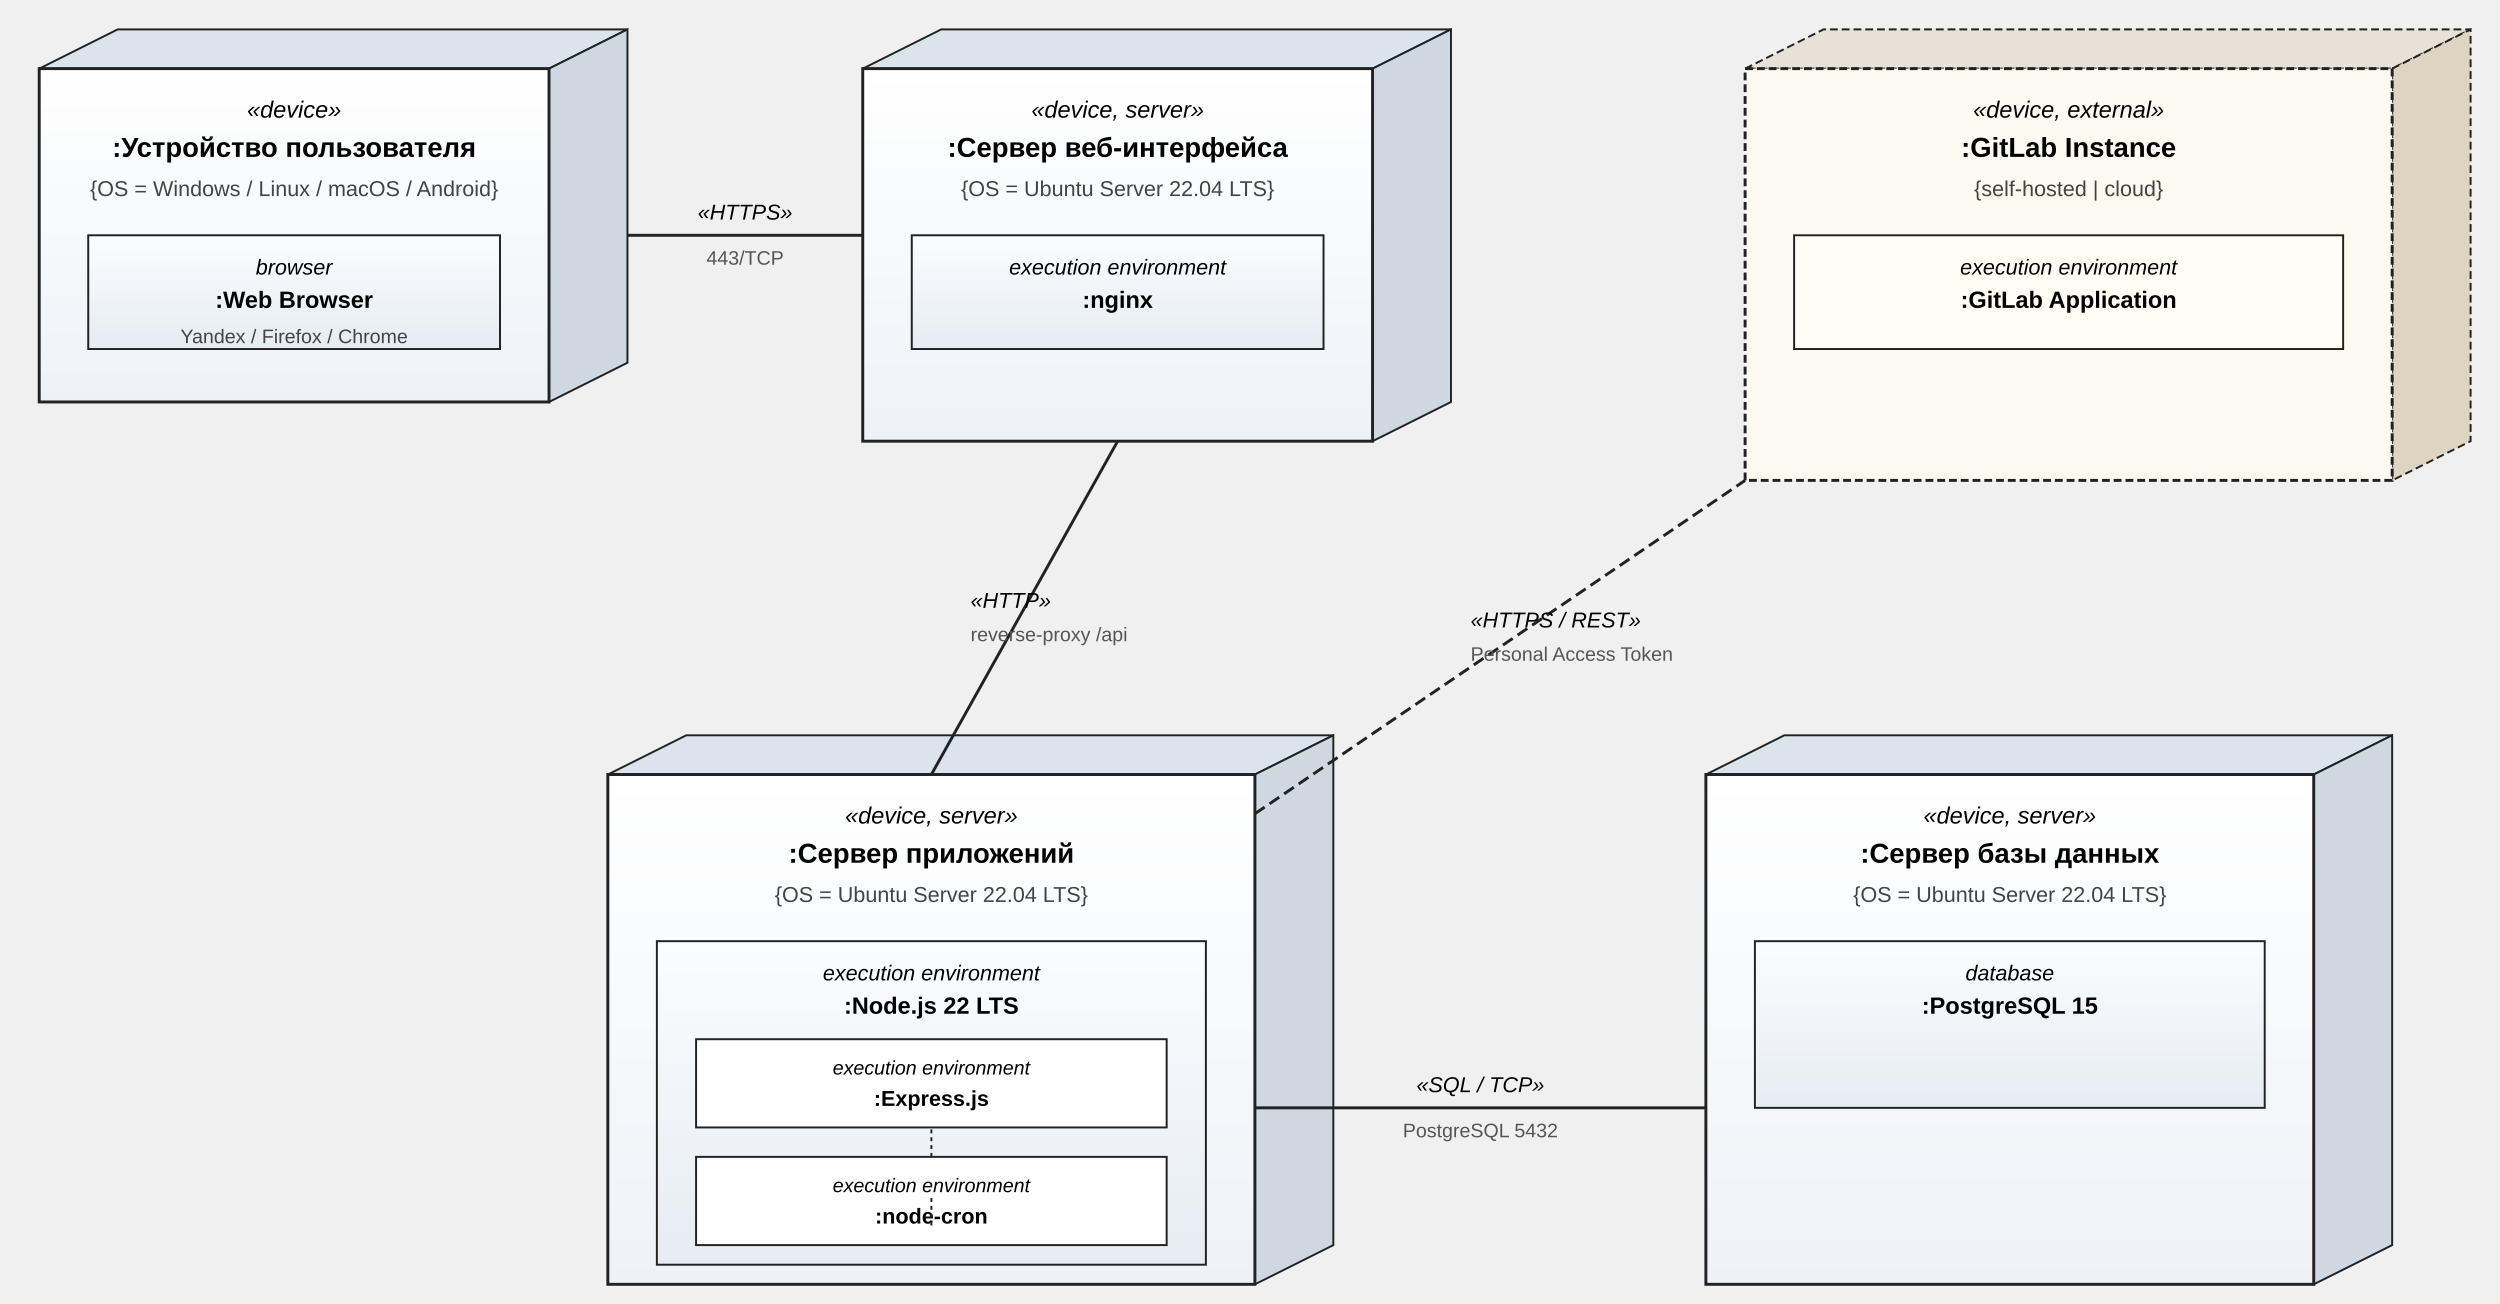
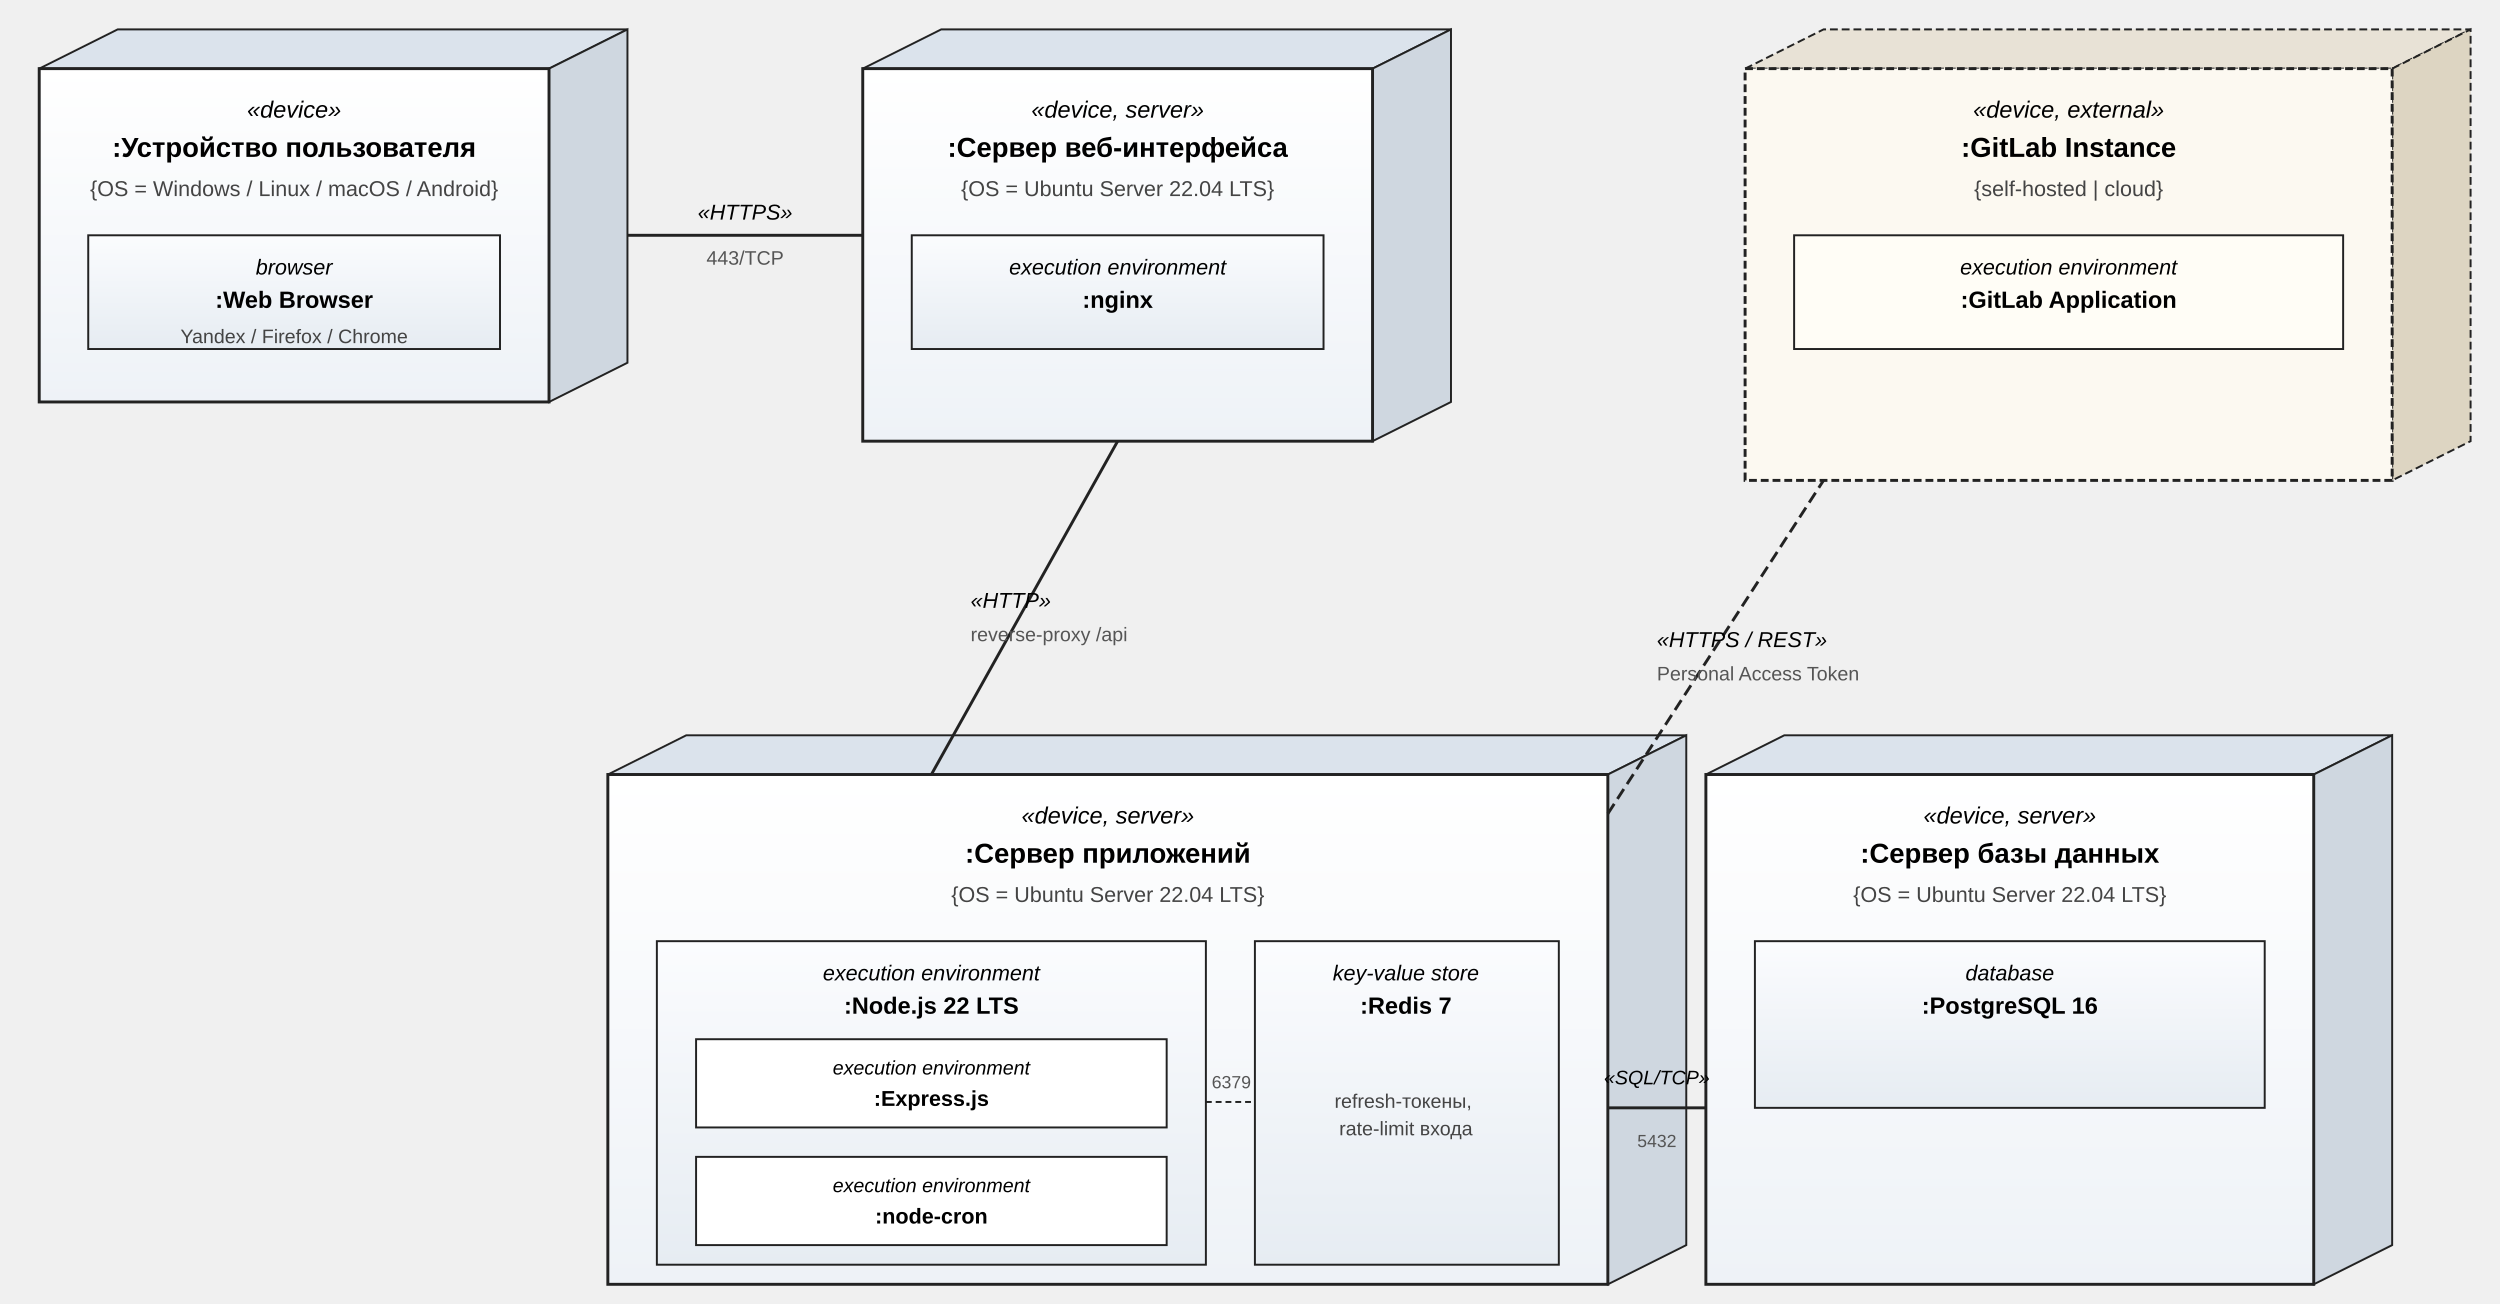
<svg xmlns="http://www.w3.org/2000/svg" viewBox="60 75 1275 665" font-family="Arial, sans-serif" font-size="13">
  <defs>
    <linearGradient id="nodeShade" x1="0" y1="0" x2="0" y2="1">
      <stop offset="0" stop-color="#ffffff" />
      <stop offset="1" stop-color="#eef2f7" />
    </linearGradient>
    <linearGradient id="envShade" x1="0" y1="0" x2="0" y2="1">
      <stop offset="0" stop-color="#fbfcfe" />
      <stop offset="1" stop-color="#e6ecf2" />
    </linearGradient>
    <marker id="assocEnd" viewBox="0 0 10 10" refX="5" refY="5" markerWidth="6" markerHeight="6" orient="auto-start-reverse">
      <path d="M0,0 L10,5 L0,10" fill="none" stroke="#222" stroke-width="1.5" />
    </marker>
  </defs>
  <g>
    <polygon points="80,110 120,90 380,90 340,110" fill="#dbe3ec" stroke="#222" />
    <polygon points="340,110 380,90 380,260 340,280" fill="#cfd7e0" stroke="#222" />
    <rect x="80" y="110" width="260" height="170" fill="url(#nodeShade)" stroke="#222" stroke-width="1.5" />
    <text x="210" y="135" text-anchor="middle" font-style="italic" font-size="12">«device»</text>
    <text x="210" y="155" text-anchor="middle" font-weight="bold" font-size="14">
      <tspan>:Устройство пользователя</tspan>
    </text>
    <text x="210" y="175" text-anchor="middle" font-size="11" fill="#444">
      {OS = Windows / Linux / macOS / Android}
    </text>
    <rect x="105" y="195" width="210" height="58" fill="url(#envShade)" stroke="#222" />
    <text x="210" y="215" text-anchor="middle" font-style="italic" font-size="11">browser</text>
    <text x="210" y="232" text-anchor="middle" font-weight="bold" font-size="12">
      :Web Browser
    </text>
    <text x="210" y="250" text-anchor="middle" font-size="10" fill="#444">
      Yandex / Firefox / Chrome
    </text>
  </g>
  <g>
    <polygon points="500,110 540,90 800,90 760,110" fill="#dbe3ec" stroke="#222" />
    <polygon points="760,110 800,90 800,280 760,300" fill="#cfd7e0" stroke="#222" />
    <rect x="500" y="110" width="260" height="190" fill="url(#nodeShade)" stroke="#222" stroke-width="1.5" />
    <text x="630" y="135" text-anchor="middle" font-style="italic" font-size="12">«device, server»</text>
    <text x="630" y="155" text-anchor="middle" font-weight="bold" font-size="14">
      :Сервер веб-интерфейса
    </text>
    <text x="630" y="175" text-anchor="middle" font-size="11" fill="#444">
      {OS = Ubuntu Server 22.04 LTS}
    </text>
    <rect x="525" y="195" width="210" height="58" fill="url(#envShade)" stroke="#222" />
    <text x="630" y="215" text-anchor="middle" font-style="italic" font-size="11">execution environment</text>
    <text x="630" y="232" text-anchor="middle" font-weight="bold" font-size="12">:nginx</text>
  </g>
  <g>
-     <polygon points="370,470 410,450 740,450 700,470" fill="#dbe3ec" stroke="#222" />
-     <polygon points="700,470 740,450 740,710 700,730" fill="#cfd7e0" stroke="#222" />
-     <rect x="370" y="470" width="330" height="260" fill="url(#nodeShade)" stroke="#222" stroke-width="1.5" />
-     <text x="535" y="495" text-anchor="middle" font-style="italic" font-size="12">«device, server»</text>
-     <text x="535" y="515" text-anchor="middle" font-weight="bold" font-size="14">
+     <polygon points="370,470 410,450 920,450 880,470" fill="#dbe3ec" stroke="#222" />
+     <polygon points="880,470 920,450 920,710 880,730" fill="#cfd7e0" stroke="#222" />
+     <rect x="370" y="470" width="510" height="260" fill="url(#nodeShade)" stroke="#222" stroke-width="1.5" />
+     <text x="625" y="495" text-anchor="middle" font-style="italic" font-size="12">«device, server»</text>
+     <text x="625" y="515" text-anchor="middle" font-weight="bold" font-size="14">
      :Сервер приложений
    </text>
-     <text x="535" y="535" text-anchor="middle" font-size="11" fill="#444">
+     <text x="625" y="535" text-anchor="middle" font-size="11" fill="#444">
      {OS = Ubuntu Server 22.04 LTS}
    </text>
    <rect x="395" y="555" width="280" height="165" fill="url(#envShade)" stroke="#222" />
    <text x="535" y="575" text-anchor="middle" font-style="italic" font-size="11">
      execution environment
    </text>
    <text x="535" y="592" text-anchor="middle" font-weight="bold" font-size="12">
      :Node.js 22 LTS
    </text>
    <rect x="415" y="605" width="240" height="45" fill="#ffffff" stroke="#222" />
    <text x="535" y="623" text-anchor="middle" font-style="italic" font-size="10">
      execution environment
    </text>
    <text x="535" y="639" text-anchor="middle" font-weight="bold" font-size="11">
      :Express.js
    </text>
    <rect x="415" y="665" width="240" height="45" fill="#ffffff" stroke="#222" />
    <text x="535" y="683" text-anchor="middle" font-style="italic" font-size="10">
      execution environment
    </text>
    <text x="535" y="699" text-anchor="middle" font-weight="bold" font-size="11">
      :node-cron
    </text>
-     <line x1="535" y1="665" x2="535" y2="650" stroke="#222" stroke-width="1" stroke-dasharray="2 2" />
+     <rect x="700" y="555" width="155" height="165" fill="url(#envShade)" stroke="#222" />
+     <text x="777" y="575" text-anchor="middle" font-style="italic" font-size="11">
+       key-value store
+     </text>
+     <text x="777" y="592" text-anchor="middle" font-weight="bold" font-size="12">
+       :Redis 7
+     </text>
+     <text x="777" y="640" text-anchor="middle" font-size="10" fill="#444">
+       <tspan x="777" dy="0">refresh-токены,</tspan>
+       <tspan x="777" dy="14">rate-limit входа</tspan>
+     </text>
+     <line x1="675" y1="637" x2="700" y2="637" stroke="#222" stroke-width="1" stroke-dasharray="3 2" />
+     <text x="688" y="630" text-anchor="middle" font-size="9" fill="#555">6379</text>
  </g>
  <g>
    <polygon points="930,470 970,450 1280,450 1240,470" fill="#dbe3ec" stroke="#222" />
    <polygon points="1240,470 1280,450 1280,710 1240,730" fill="#cfd7e0" stroke="#222" />
    <rect x="930" y="470" width="310" height="260" fill="url(#nodeShade)" stroke="#222" stroke-width="1.5" />
    <text x="1085" y="495" text-anchor="middle" font-style="italic" font-size="12">«device, server»</text>
    <text x="1085" y="515" text-anchor="middle" font-weight="bold" font-size="14">
      :Сервер базы данных
    </text>
    <text x="1085" y="535" text-anchor="middle" font-size="11" fill="#444">
      {OS = Ubuntu Server 22.04 LTS}
    </text>
    <rect x="955" y="555" width="260" height="85" fill="url(#envShade)" stroke="#222" />
    <text x="1085" y="575" text-anchor="middle" font-style="italic" font-size="11">database</text>
-     <text x="1085" y="592" text-anchor="middle" font-weight="bold" font-size="12">:PostgreSQL 15</text>
+     <text x="1085" y="592" text-anchor="middle" font-weight="bold" font-size="12">:PostgreSQL 16</text>
  </g>
  <g>
    <polygon points="950,110 990,90 1320,90 1280,110" fill="#e8e2d6" stroke="#222" stroke-dasharray="4 2" />
    <polygon points="1280,110 1320,90 1320,300 1280,320" fill="#ddd5c2" stroke="#222" stroke-dasharray="4 2" />
    <rect x="950" y="110" width="330" height="210" fill="#fcf9f1" stroke="#222" stroke-width="1.5" stroke-dasharray="4 2" />
    <text x="1115" y="135" text-anchor="middle" font-style="italic" font-size="12">«device, external»</text>
    <text x="1115" y="155" text-anchor="middle" font-weight="bold" font-size="14">
      :GitLab Instance
    </text>
    <text x="1115" y="175" text-anchor="middle" font-size="11" fill="#444">
      {self-hosted | cloud}
    </text>
    <rect x="975" y="195" width="280" height="58" fill="#fffdf6" stroke="#222" />
    <text x="1115" y="215" text-anchor="middle" font-style="italic" font-size="11">execution environment</text>
    <text x="1115" y="232" text-anchor="middle" font-weight="bold" font-size="12">:GitLab Application</text>
  </g>
  <line x1="380" y1="195" x2="500" y2="195" stroke="#222" stroke-width="1.5" />
  <text x="440" y="187" text-anchor="middle" font-style="italic" font-size="11">«HTTPS»</text>
  <text x="440" y="210" text-anchor="middle" font-size="10" fill="#555">443/TCP</text>
  <line x1="630" y1="300" x2="535" y2="470" stroke="#222" stroke-width="1.5" />
  <text x="555" y="385" font-style="italic" font-size="11">«HTTP»</text>
  <text x="555" y="402" font-size="10" fill="#555">reverse-proxy /api</text>
-   <line x1="700" y1="640" x2="930" y2="640" stroke="#222" stroke-width="1.5" />
-   <text x="815" y="632" text-anchor="middle" font-style="italic" font-size="11">«SQL / TCP»</text>
-   <text x="815" y="655" text-anchor="middle" font-size="10" fill="#555">PostgreSQL 5432</text>
-   <line x1="700" y1="490" x2="950" y2="320" stroke="#222" stroke-width="1.5" stroke-dasharray="6 3" />
-   <text x="810" y="395" font-style="italic" font-size="11">«HTTPS / REST»</text>
-   <text x="810" y="412" font-size="10" fill="#555">Personal Access Token</text>
-   <line x1="535" y1="700" x2="535" y2="685" stroke="#222" stroke-width="1" stroke-dasharray="2 2" />
+   <line x1="880" y1="640" x2="930" y2="640" stroke="#222" stroke-width="1.5" />
+   <text x="905" y="628" text-anchor="middle" font-style="italic" font-size="10">«SQL/TCP»</text>
+   <text x="905" y="660" text-anchor="middle" font-size="9" fill="#555">5432</text>
+   <line x1="880" y1="490" x2="990" y2="320" stroke="#222" stroke-width="1.5" stroke-dasharray="6 3" />
+   <text x="905" y="405" font-style="italic" font-size="11">«HTTPS / REST»</text>
+   <text x="905" y="422" font-size="10" fill="#555">Personal Access Token</text>
</svg>
